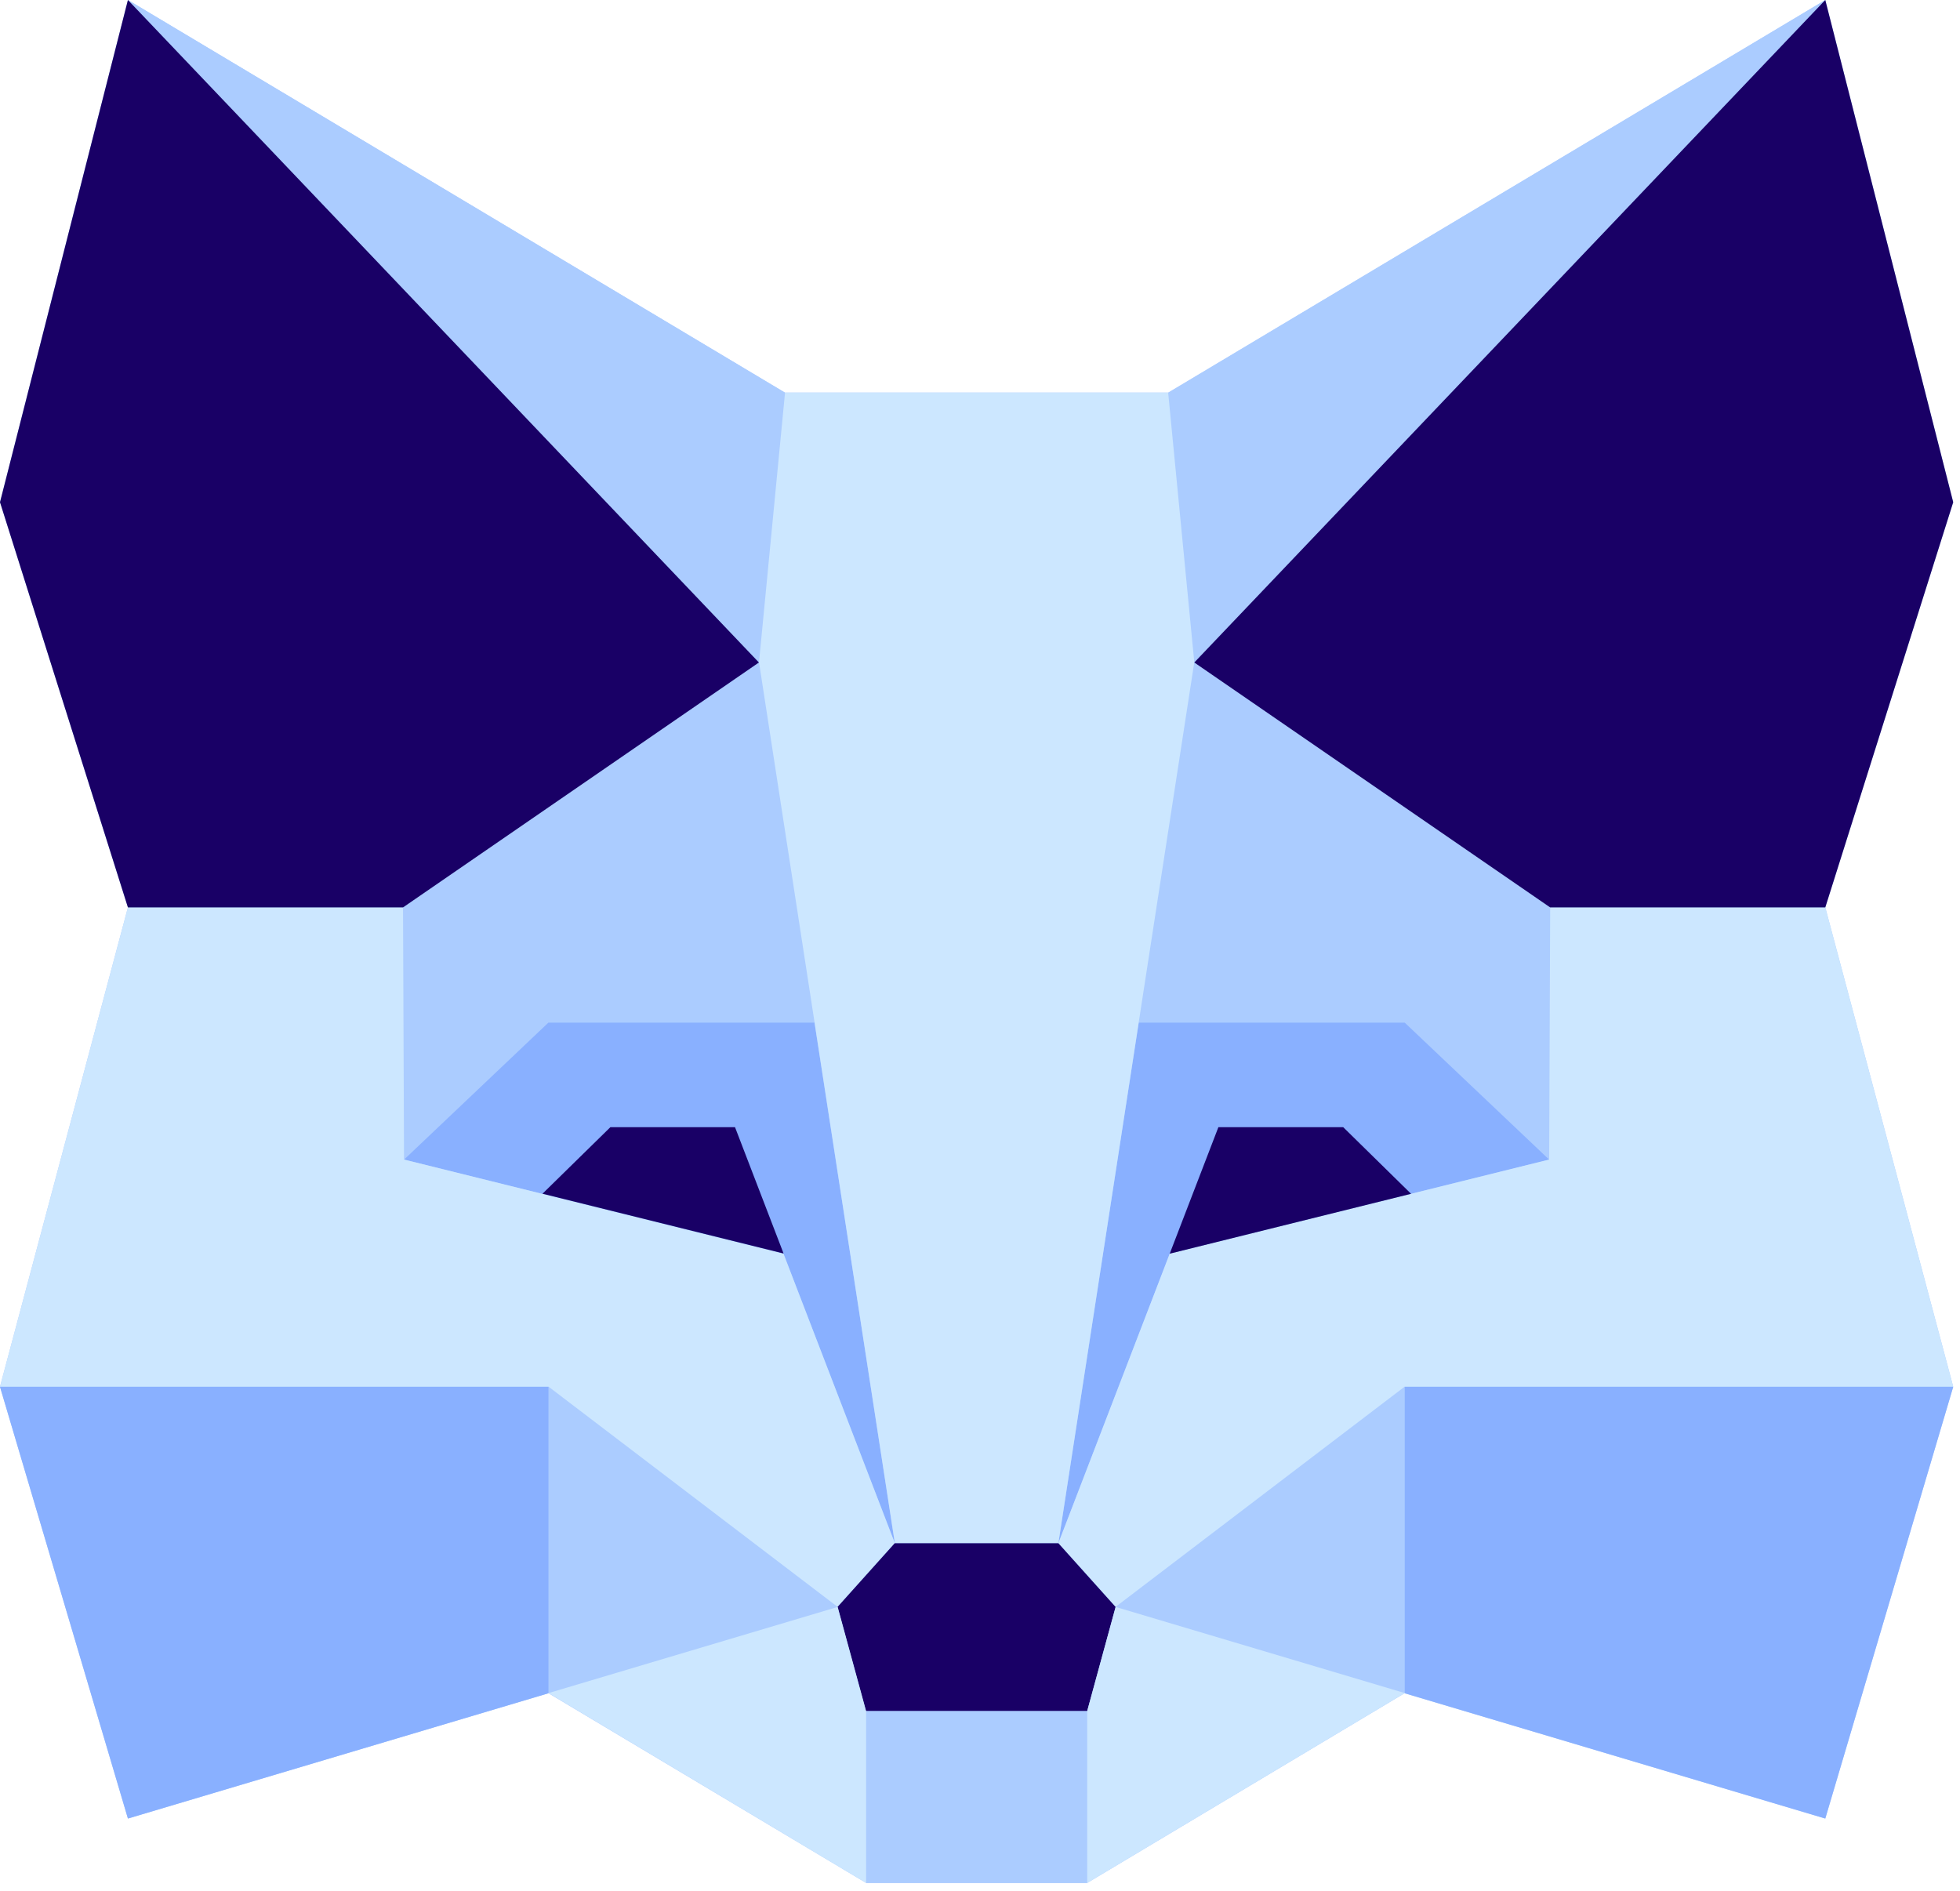
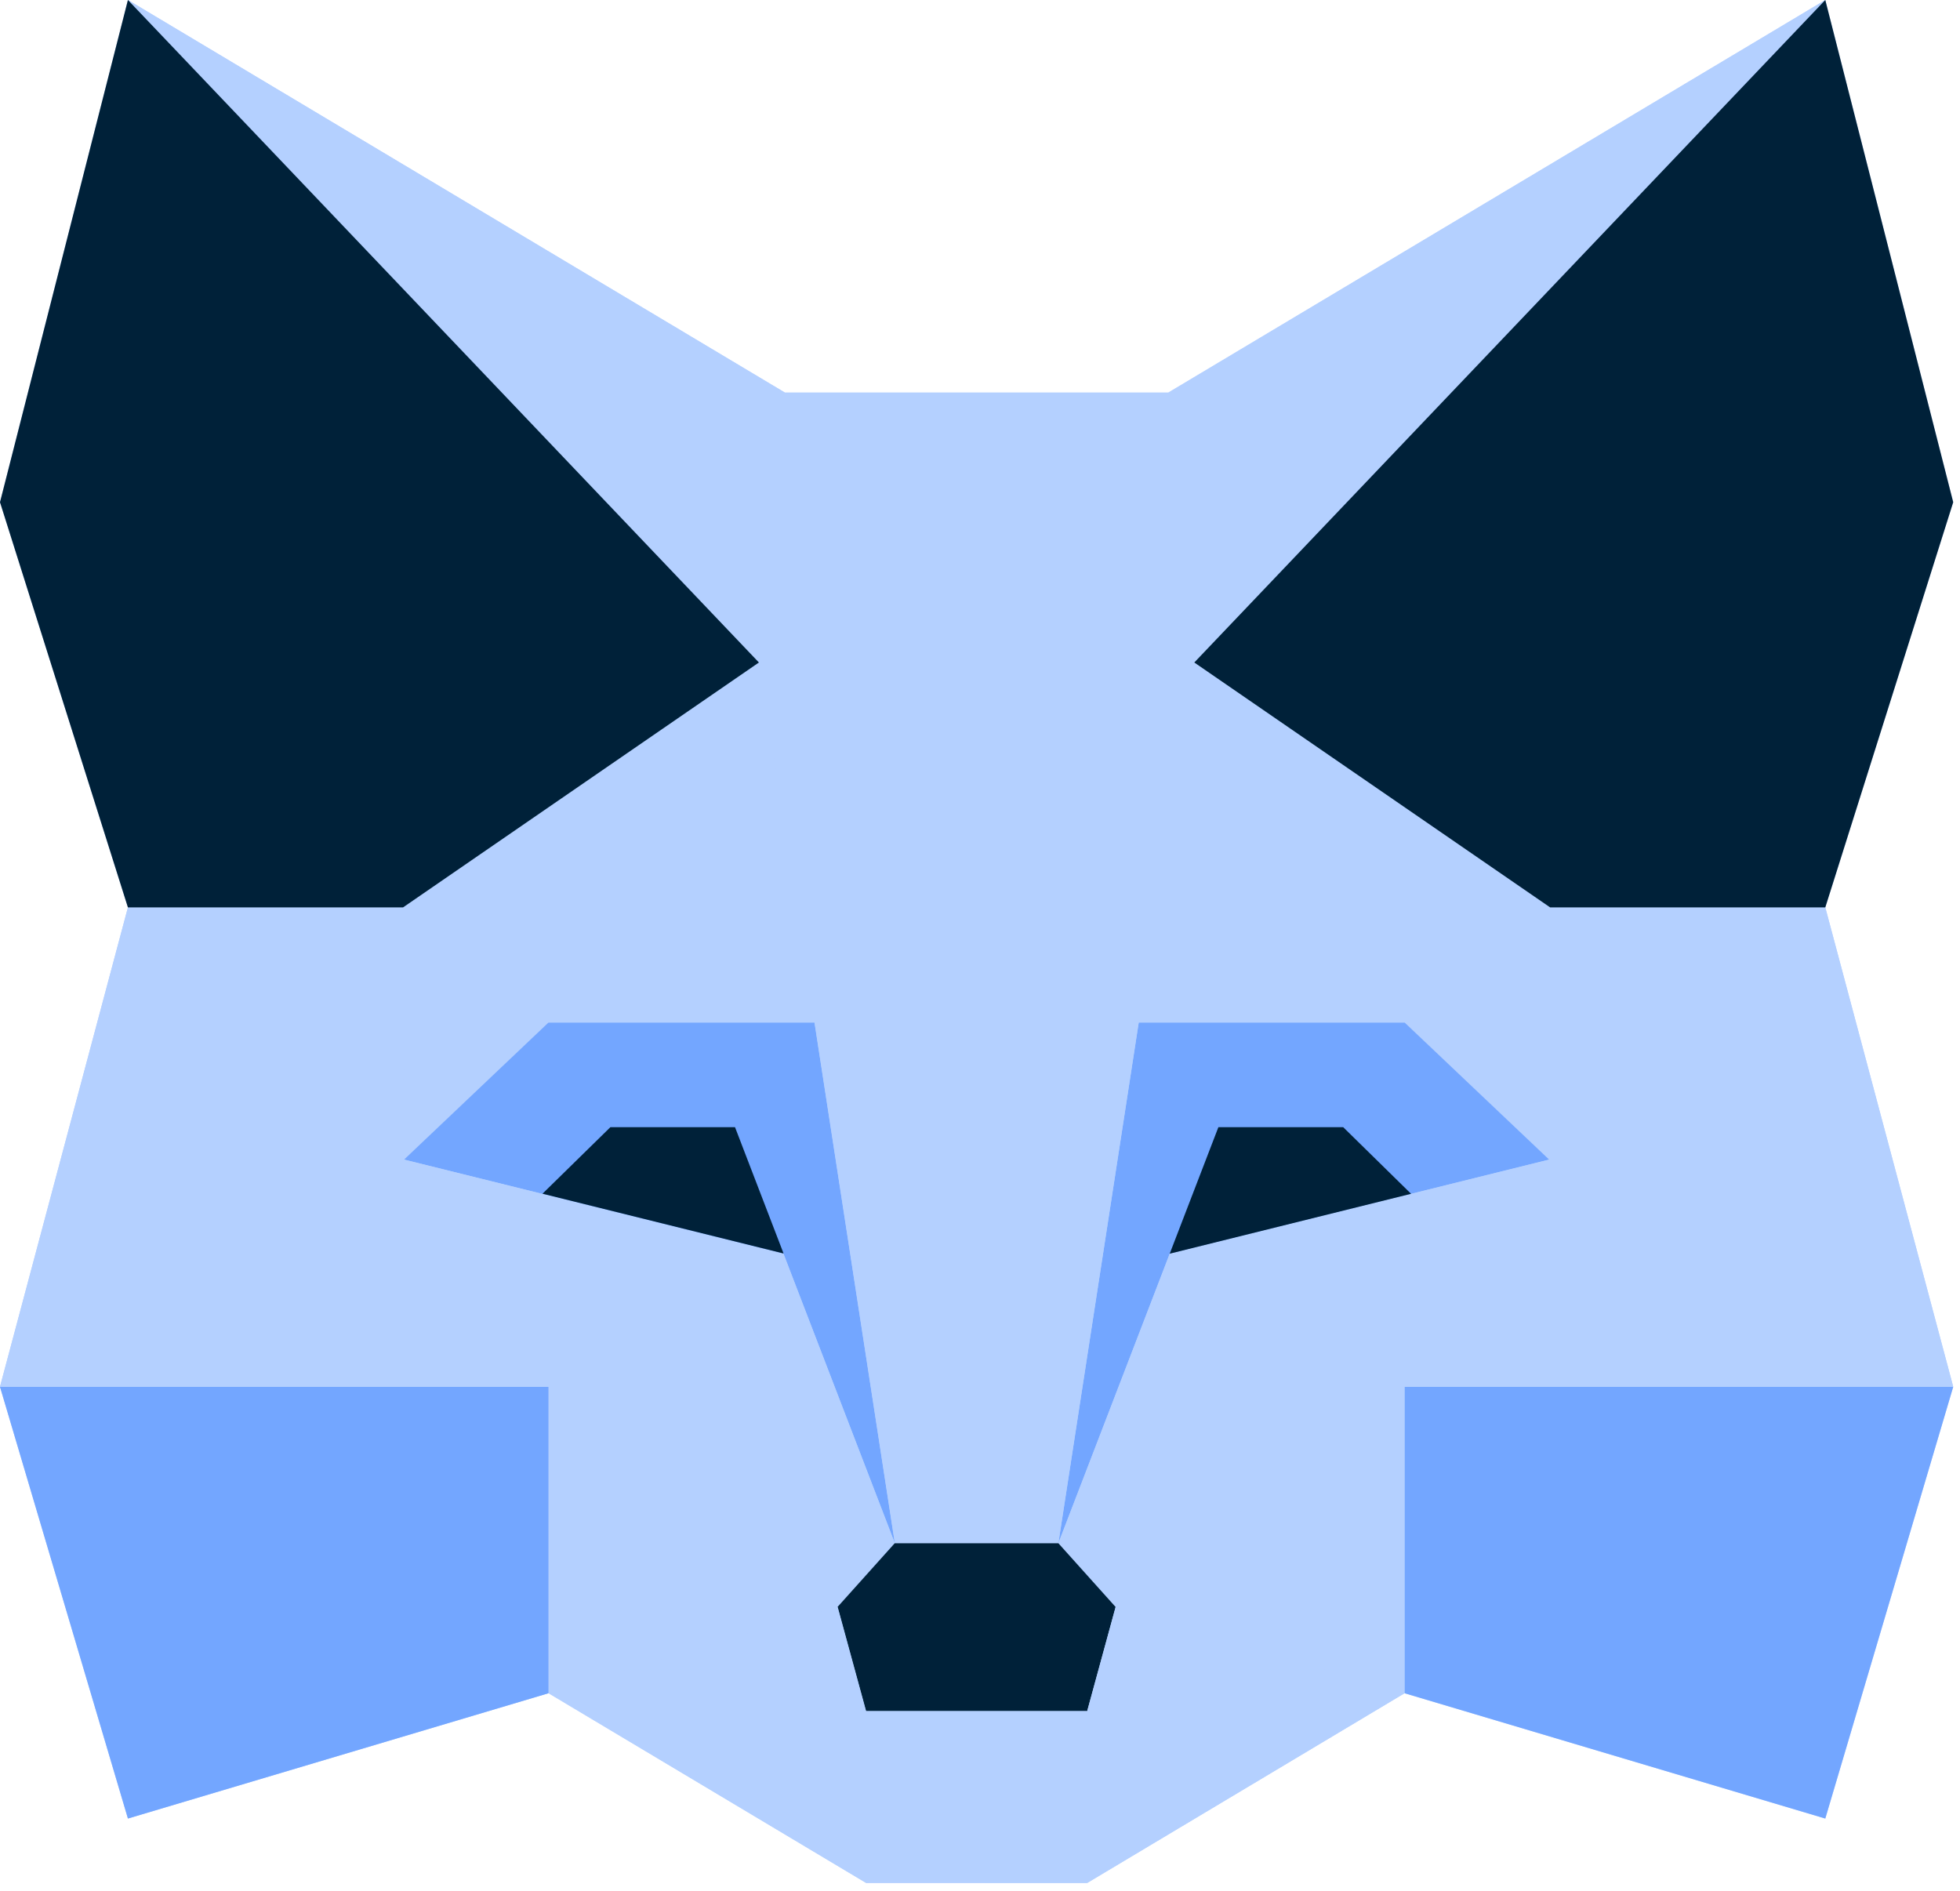
<svg xmlns="http://www.w3.org/2000/svg" fill="none" viewBox="0 0 142 137">
-   <path fill="#ABCCFF" d="m132.24 131.751-30.481-9.076-22.986 13.741-16.038-.007-23-13.734-30.467 9.076L0 100.465l9.268-34.723L0 36.385 9.268 0l47.607 28.443h27.757L132.24 0l9.268 36.385-9.268 29.357 9.268 34.723-9.268 31.286Z" />
-   <path fill="#ABCCFF" d="m9.275 0 47.608 28.463-1.894 19.534L9.275 0Zm30.467 100.479 20.948 15.956-20.948 6.24v-22.196Zm19.273-26.381L54.989 48.01l-25.77 17.74-.014-.007v.013l.08 18.26 10.45-9.917h19.28ZM132.24 0 84.632 28.463l1.887 19.534L132.24 0Zm-30.467 100.479-20.947 15.956 20.947 6.24v-22.196Zm10.53-34.724h.007-.007v-.013l-.007.007-25.77-17.739L82.5 74.098h19.273l10.457 9.917.073-18.26Z" />
-   <path fill="#89B0FF" d="m39.735 122.676-30.467 9.076L0 100.479h39.735v22.197ZM59.008 74.09l5.82 37.713-8.065-20.968-27.491-6.82 10.457-9.924h19.279Zm42.764 48.586 30.468 9.076 9.268-31.273h-39.736v22.197ZM82.5 74.09l-5.82 37.713 8.065-20.968 27.491-6.82-10.464-9.924H82.499Z" />
-   <path fill="#CCE7FF" d="m0 100.465 9.268-34.723h19.93l.073 18.266 27.492 6.82 8.065 20.969-4.146 4.618-20.947-15.957H0v.007Zm141.507 0-9.267-34.723h-19.931l-.073 18.266-27.491 6.82-8.065 20.969 4.145 4.618 20.947-15.957h39.735v.007ZM84.632 28.444H56.875L54.99 47.978l9.839 63.8H76.68l9.845-63.8-1.893-19.534Z" />
-   <path fill="#190066" d="M9.268 0 0 36.385l9.268 29.357h19.93l25.784-17.745L9.268 0Zm43.98 81.665H44.22l-4.916 4.818 17.465 4.331-3.52-9.156v.007ZM132.24 0l9.268 36.385-9.268 29.357h-19.931L86.526 47.997 132.24 0ZM88.273 81.665h9.042l4.916 4.825-17.486 4.338 3.528-9.17v.007Zm-9.507 42.303 2.06-7.541-4.146-4.618H64.82l-4.145 4.618 2.059 7.541" />
-   <path fill="#ABCCFF" d="M78.766 123.969v12.453h-16.03v-12.453h16.03Z" />
-   <path fill="#CCE7FF" d="m39.742 122.662 23.007 13.755v-12.453l-2.06-7.542-20.947 6.24Zm62.031 0-23.007 13.755v-12.453l2.06-7.542 20.947 6.24Z" />
+   <path fill="#B4D0FF" d="m132.24 131.751-30.481-9.076-22.986 13.741-16.038-.007-23-13.734-30.467 9.076L0 100.465l9.268-34.723L0 36.385 9.268 0l47.607 28.443h27.757L132.24 0l9.268 36.385-9.268 29.357 9.268 34.723-9.268 31.286Z" />
+   <path fill="#B4D0FF" d="m9.275 0 47.608 28.463-1.894 19.534L9.275 0Zm30.467 100.479 20.948 15.956-20.948 6.24v-22.196Zm19.273-26.381L54.989 48.01l-25.77 17.74-.014-.007v.013l.08 18.26 10.45-9.917h19.28ZM132.24 0 84.632 28.463l1.887 19.534L132.24 0Zm-30.467 100.479-20.947 15.956 20.947 6.24v-22.196Zm10.53-34.724h.007-.007v-.013l-.007.007-25.77-17.739L82.5 74.098h19.273l10.457 9.917.073-18.26Z" />
+   <path fill="#73A6FF" d="m39.735 122.676-30.467 9.076L0 100.479h39.735v22.197ZM59.008 74.09l5.82 37.713-8.065-20.968-27.491-6.82 10.457-9.924h19.279Zm42.764 48.586 30.468 9.076 9.268-31.273h-39.736v22.197ZM82.5 74.09l-5.82 37.713 8.065-20.968 27.491-6.82-10.464-9.924H82.499Z" />
+   <path fill="#B4D0FF" d="m0 100.465 9.268-34.723h19.93l.073 18.266 27.492 6.82 8.065 20.969-4.146 4.618-20.947-15.957H0v.007Zm141.507 0-9.267-34.723h-19.931l-.073 18.266-27.491 6.82-8.065 20.969 4.145 4.618 20.947-15.957h39.735v.007ZM84.632 28.444H56.875L54.99 47.978l9.839 63.8H76.68l9.845-63.8-1.893-19.534Z" />
+   <path fill="#002139" d="M9.268 0 0 36.385l9.268 29.357h19.93l25.784-17.745L9.268 0Zm43.98 81.665H44.22l-4.916 4.818 17.465 4.331-3.52-9.156v.007ZM132.24 0l9.268 36.385-9.268 29.357h-19.931L86.526 47.997 132.24 0ZM88.273 81.665h9.042l4.916 4.825-17.486 4.338 3.528-9.17v.007Zm-9.507 42.303 2.06-7.541-4.146-4.618H64.82l-4.145 4.618 2.059 7.541" />
+   <path fill="#B4D0FF" d="M78.766 123.969v12.453h-16.03v-12.453h16.03Z" />
+   <path fill="#B4D0FF" d="m39.742 122.662 23.007 13.755v-12.453l-2.06-7.542-20.947 6.24Zm62.031 0-23.007 13.755v-12.453l2.06-7.542 20.947 6.24Z" />
</svg>
